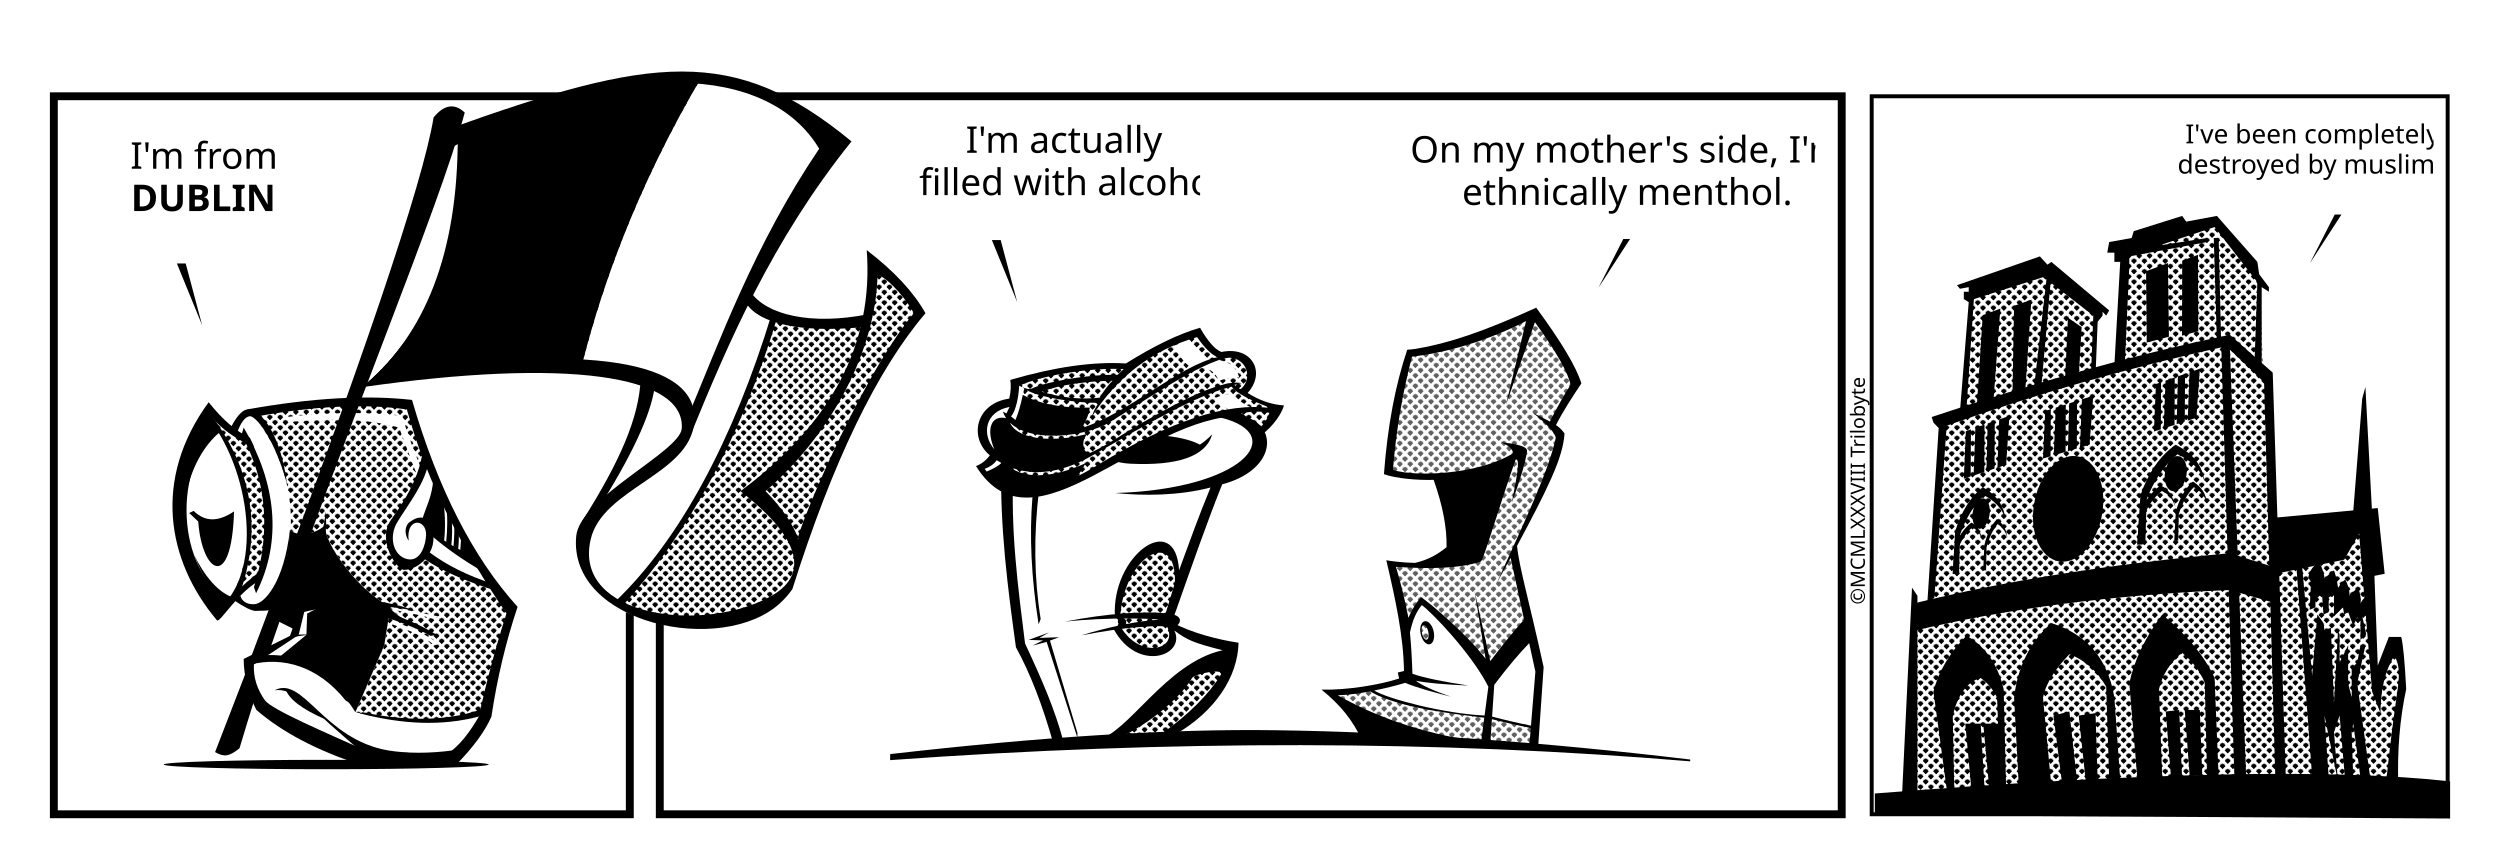
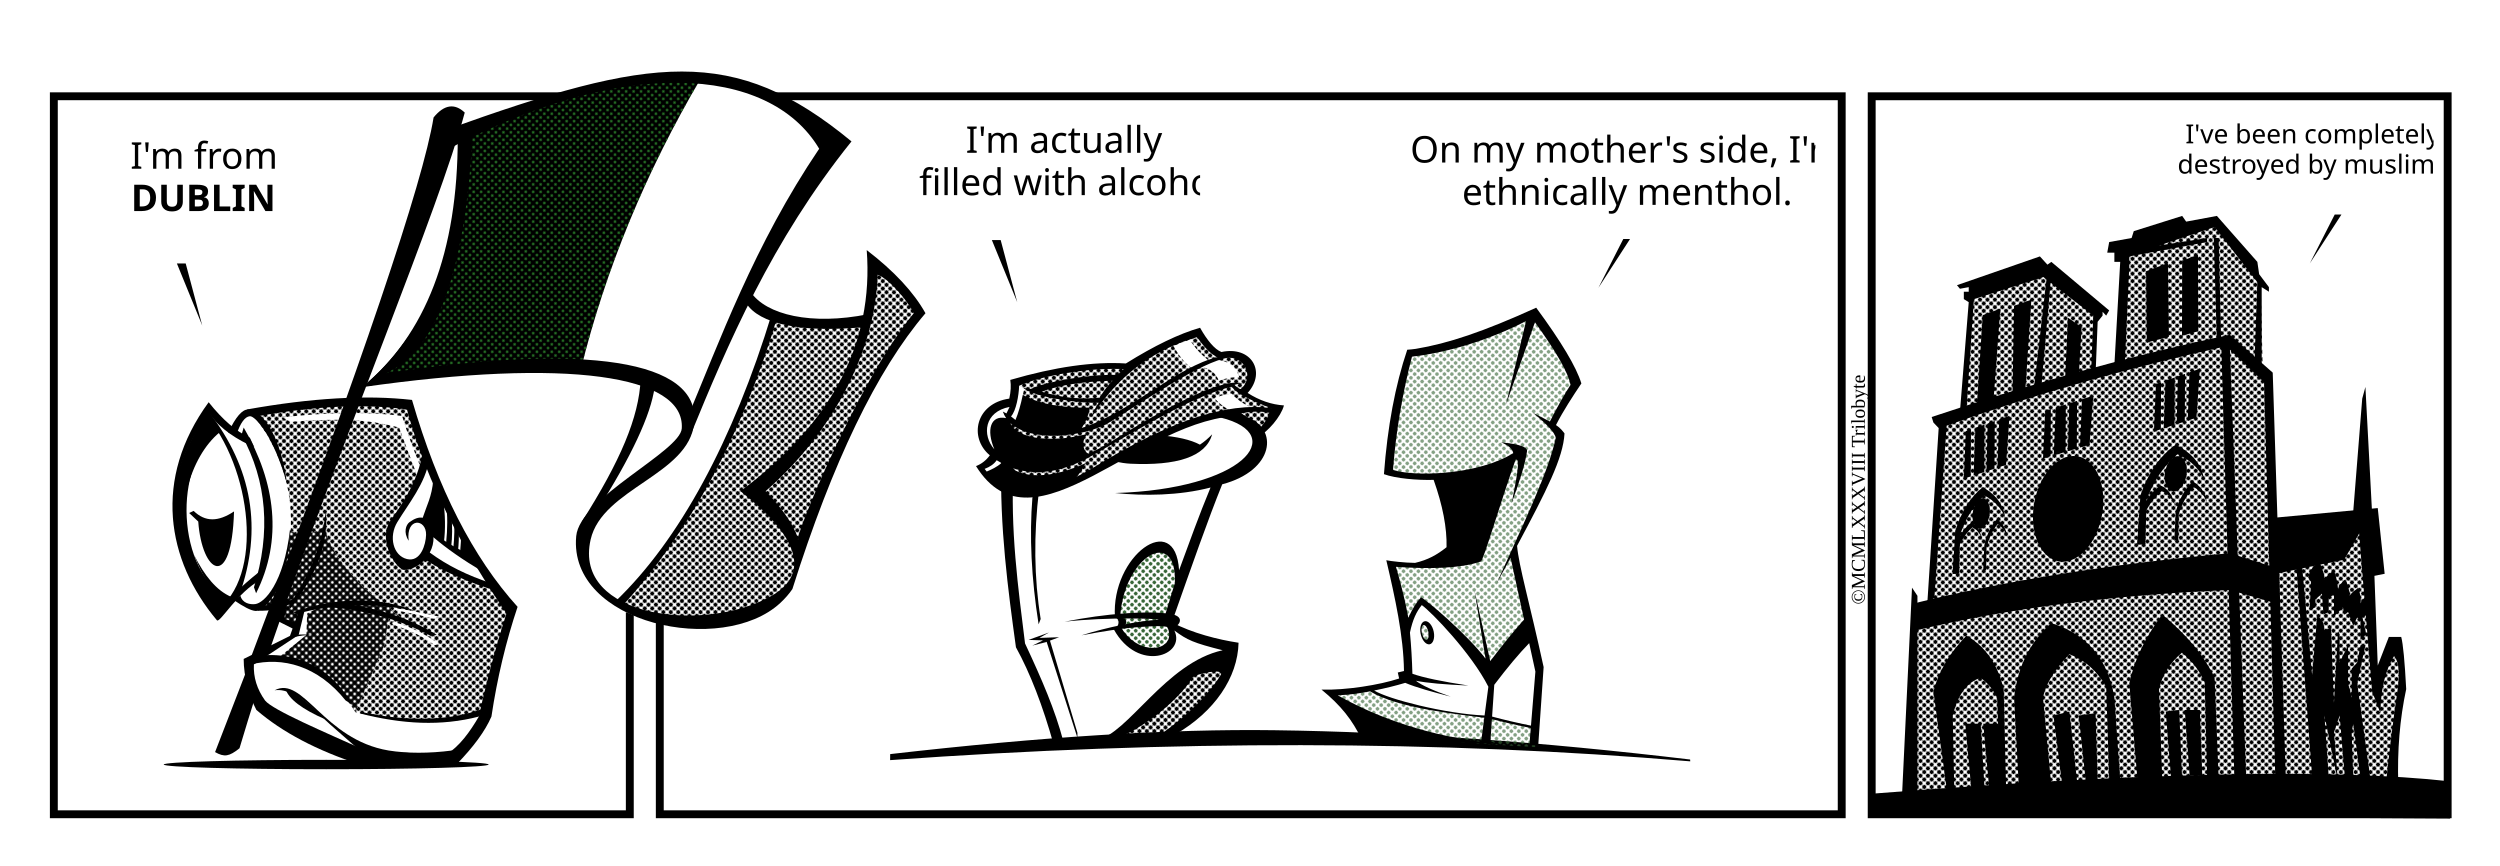
<svg xmlns="http://www.w3.org/2000/svg" style="isolation:isolate" viewBox="-7.57 -29.107 950.57 329.107" width="950.57pt" height="329.107pt">
  <style type="text/css">
    
  @font-face {
    font-family: 'Comic Neue';
    src: url('neue.ttf') format('truetype');
  }
+   
+   :root {
+     --dot-color: #000;
+     --outline-color: #000;
+   }

</style>
  <defs>
-     <pattern id="dotz" x="0" y="0" width="4" height="4" patternUnits="userSpaceOnUse" patternTransform="         rotate(45)         scale(0.7)     ">
-       <circle cx="2" cy="2" r="1" fill="var(--dot-color,var(--outline-color, #000))" transform="scale(1.5)" transform-origin="2 2" />
+     <circle id="dotty" r="1" />
+     <pattern id="dotz" width="2" height="2" viewBox="-1 -1 2 2" patternUnits="userSpaceOnUse" patternTransform="rotate(45)">
+       <circle r="0.8" fill="var(--dot-color,var(--outline-color, #000))" />
+     </pattern>
+     <pattern id="greenDotz" width="2" height="2" viewBox="-1 -1 2 2" patternUnits="userSpaceOnUse" patternTransform="rotate(45)">
+       <circle r="0.7" fill="hsl(120,30%,30%)" />
+     </pattern>
+     <pattern id="darkDotz" width="2" height="2" viewBox="-1 -1 2 2" patternUnits="userSpaceOnUse" patternTransform="rotate(45)">
+       <circle r="1" />
+     </pattern>
+     <pattern id="smallGreenDotz" width="2" height="2" viewBox="-1 -1 2 2" patternUnits="userSpaceOnUse" patternTransform="rotate(45)">
+       <circle r="0.5" fill="hsl(120,50%,30%)" />
    </pattern>
    <linearGradient id="pinkFade" x1="1" y1="0" x2="1" y2="1">
      <stop offset="0%" stop-color="var(--pinkie-color,#fff)" stop-opacity="1" />
      <stop offset="100%" stop-color="var(--pinkie-color,#fff)" stop-opacity="0" />
    </linearGradient>
    <filter id="blur">
      <feGaussianBlur in="SourceGraphic" stdDeviation="1" />
    </filter>
  </defs>
-   <defs>
-     <clipPath id="_clipPath_npPSZluyEL4IJ7ENAfrfrdhkO5z16p1G">
-       <rect x="-7.57" y="-29.107" width="950.57" height="329.107" />
-     </clipPath>
-   </defs>
-   <g clip-path="url(#_clipPath_npPSZluyEL4IJ7ENAfrfrdhkO5z16p1G)">
+   <g>
    <rect x="-7.57" y="-11.884" width="950.57" height="311.884" transform="matrix(1,0,0,1,0,0)" fill="rgb(255,255,255)" />
    <g>
      <g>
        <path d=" M 157.293 15.547 C 161.293 10.652 165.267 10.051 169.138 13.694 C 159.032 51.289 123.96 133.269 94.969 218.016 L 88.092 220.139 Q 151.301 52.67 157.293 15.547 Z " fill="rgb(0,0,0)" />
        <path d=" M 89.893 234.58 C 87.741 241.394 85.606 248.343 83.495 255.406 C 79.555 258.558 77.733 258.854 74.209 256.859 C 78.696 245.294 83.034 234.086 87.113 223.46 L 89.893 234.58 L 89.893 234.58 Z " fill="rgb(0,0,0)" />
        <path d=" M 212.697 9 L 14.4 9 L 14.4 279 L 230.4 279 L 230.4 203.65 L 233.4 204.793 L 233.4 282 L 11.4 282 L 11.4 6 L 218.765 6 L 212.697 9 L 212.697 9 Z " fill="rgb(0,0,0)" />
        <path d=" M 244.8 206.867 L 244.8 279 L 691.2 279 L 691.2 9 L 285.67 9 L 278.091 6 L 694.2 6 L 694.2 282 L 241.8 282 L 241.8 206.204 L 244.8 206.867 L 244.8 206.867 Z " fill="rgb(0,0,0)" />
-         <rect x="704.1" y="7.5" width="219" height="273" transform="matrix(1,0,0,1,0,0)" fill="transparent" vector-effect="non-scaling-stroke" stroke-width="2" stroke="rgb(0,0,0)" stroke-linejoin="miter" stroke-linecap="square" stroke-miterlimit="2" />
-         <rect x="705.6" y="9" width="216" height="270" transform="matrix(1,0,0,1,0,0)" fill="none" />
-         <g>
+         <path d=" M 702.6 6.0 H 924.6 V 282.0 H 702.6 Z M 705.6 9.0 V 279.0 H 921.6 V 9.0 H 705.6 Z" fill="rgb(0,0,0)" />
+         <g id="ginny">
          <path d=" M 102.939 172.614 C 103.719 159.497 100.251 145.777 92.92 134.575 L 92.92 134.575 L 92.92 134.575 C 91.4 132.241 89.708 130.019 87.853 127.934 C 106.558 124.558 126.326 123.552 147.164 124.923 L 154.906 146.847 L 153.171 150.5 Q 148.327 138.955 145.305 129.052 C 133.437 127.439 116.14 127.619 99.887 129.599 L 100.776 130.052 L 100.776 130.052 L 103.121 131.245 C 123.452 129.677 133.595 130.661 144.164 133.451 Q 148.778 145.838 151.606 153.162 L 140.574 172.665 C 140.947 177.625 142.045 181.516 143.876 184.343 Q 146.74 187.108 154.492 182.135 L 173.041 191.836 L 155.413 204.502 Q 149.144 203.202 142.934 202.135 L 142.934 202.135 C 141.441 202.192 142.94 202.77 143.168 202.982 Q 147.887 203.86 151.606 204.732 L 152.674 211.59 C 149.286 209.778 145.843 208.404 142.348 207.466 C 141.109 207.423 141.658 208.022 141.817 208.358 C 147.803 210.461 152.644 212.407 157.709 216.201 L 159.385 215.774 C 157.173 214.185 154.936 212.788 152.674 211.59 L 151.606 204.732 C 153.699 205.209 155.536 205.684 157.159 206.158 L 159.726 205.421 C 158.286 205.106 156.848 204.799 155.413 204.502 L 171.654 191.372 L 180.463 193.745 L 186.829 202.982 L 176.962 242.144 C 165.124 246.6 148.655 246.45 127.561 241.697 C 127.561 241.697 127.561 241.697 127.561 241.697 L 138.52 216.307 L 140.199 205.834 L 151.545 208.757 C 144.38 206.464 138.994 201.344 141.613 201.717 C 130.847 198.039 114.505 176.962 116.25 170.361 C 112.149 174.476 105.428 174.768 102.939 172.614 Z " fill="url(#dotz)" />
-           <ellipse vector-effect="non-scaling-stroke" cx="116.451" cy="261.59" rx="61.775" ry="1.787" fill="rgb(0,0,0)" />
-           <path d=" M 71.255 127.303 C 72.654 129.669 73.949 132.013 75.138 134.335 C 89.753 158.372 90.692 173.4 80.675 198.567 C 79.551 200.768 76.318 202.939 74.904 205.079 C 80.574 198.801 86.499 193.568 92.674 189.372 C 98.051 171.817 96.309 154.94 87.439 138.735 L 71.255 127.303 Z " fill="url(#dotz)" />
+           <ellipse cx="116.451" cy="261.59" rx="61.775" ry="1.787" fill="rgb(0,0,0)" />
          <path d=" M 75.609 134.482 L 71.669 128.331 C 51.802 153.841 54.774 180.616 75.609 205.079 L 79.824 199.121 C 59.209 188.272 58.107 147.403 75.609 134.482 Z " fill="rgb(0,0,0)" />
-           <path d=" M 116.25 170.361 C 112.002 174.624 104.942 174.784 102.685 172.374 C 101.749 188.028 98.25 195.426 91.308 202.047 L 99.887 201.613 L 98.098 205.421 L 105.276 208.121 L 107.264 203.338 L 113.347 202.047 L 109.223 204.159 L 108.941 212.292 Q 103.625 216.606 98.762 220.619 C 109.936 222.542 120.618 230.334 127.561 241.697 L 138.52 216.307 L 140.199 205.834 L 151.545 208.757 C 144.38 206.464 138.994 201.344 141.613 201.717 C 130.847 198.039 114.505 176.962 116.25 170.361 Z " fill="rgba(0,0,0,1)" />
+           <path d=" M 116.25 170.361 C 112.002 174.624 104.942 174.784 102.685 172.374 C 101.749 188.028 98.25 195.426 91.308 202.047 L 99.887 201.613 L 98.098 205.421 L 105.276 208.121 L 107.264 203.338 L 113.347 202.047 L 109.223 204.159 L 108.941 212.292 Q 103.625 216.606 98.762 220.619 C 109.936 222.542 120.618 230.334 127.561 241.697 L 138.52 216.307 L 140.199 205.834 L 151.545 208.757 C 144.38 206.464 138.994 201.344 141.613 201.717 C 130.847 198.039 114.505 176.962 116.25 170.361 Z " fill="url(#darkDotz)" />
          <path d=" M 66.053 165.152 C 70.449 169.417 75.383 169.364 81.416 165.355 C 80.503 196.07 69.193 188.739 67.81 169.197 L 64.362 165.952 L 66.053 165.152 Z " fill="rgb(0,0,0)" />
          <path d=" M 71.673 127.303 C 88.404 148.848 92.347 172.072 83.49 196.963 L 74.475 203.186 C 92.836 190.637 88.629 148.899 69.677 127.303 L 71.673 127.303 Z " fill="rgb(0,0,0)" />
          <path d=" M 63.55 156.798 C 64.243 147.922 68.158 139.678 74.483 132.881 L 75.87 135.329 C 70.374 139.921 66 147.353 63.55 156.798 Z " fill="rgb(0,0,0)" />
          <path d=" M 66.187 181.817 C 70.123 189.763 74.802 195.512 80.381 197.849 L 79.217 199.454 C 74.174 197.883 69.959 191.506 66.187 181.817 Z " fill="rgb(0,0,0)" />
          <path d=" M 88.992 194.196 C 95.416 173.36 94.031 154.036 84.275 136.211 L 85.084 133.451 C 97.338 154.425 99.927 176.304 89.803 196.468 L 88.992 194.196 Z " fill="rgb(0,0,0)" />
          <path d=" M 87.439 137.337 C 82.249 134.966 77.028 130.465 71.77 123.829 C 50.477 152.932 55.749 183.952 74.904 206.736 C 75.998 208.038 82.706 195.986 91.543 191.372 L 93.122 186.713 C 86.732 191.443 80.196 197.667 74.904 203.186 C 54.764 178.46 53.421 149.861 72.377 128.597 C 76.192 134.003 83.014 138.382 89.099 140.867 L 87.439 137.337 Z " fill="rgb(0,0,0)" />
          <path d=" M 81.416 199.121 Q 86.981 202.941 89.471 203.183 C 93.951 203.619 102.538 191.073 102.685 172.374 C 100.306 192.808 92.867 200.191 89.471 200.586 C 87.602 200.803 84.596 200.367 83.82 197.345 L 81.416 199.121 Z " fill="rgb(0,0,0)" />
          <path d=" M 79.217 135.398 Q 83.414 126.468 86.824 126.581 C 91.883 126.749 99.208 136.194 101.562 154.923 C 96.532 136.666 89.427 128.967 87.438 129.15 C 85.535 129.326 83.822 131.701 82.292 136.272 L 79.217 135.398 Z " fill="rgb(0,0,0)" />
          <path d=" M 104.951 198.158 C 100.277 200.463 95.734 201.402 91.308 200.961 L 90.359 203.108 C 95.456 203.26 99.203 202.367 103.363 200.268 L 104.951 198.158 Z " fill="rgb(0,0,0)" />
          <path d=" M 98.371 200.961 L 97.817 206.919 L 104.951 210.522 L 105.996 207.857 L 100.504 206.158 L 101.562 200.268 L 98.371 200.961 Z " fill="rgb(0,0,0)" />
          <path d=" M 114.671 243.247 C 107.479 235.924 101.28 232.592 96.824 233.37 C 107.747 227.536 115.385 252.093 140.199 256.259 C 147.276 257.387 155.581 257.389 164.303 256.259 L 166.857 259.063 L 130.298 257.296 C 125.516 252.71 118.503 247.149 114.671 243.247 Z " fill="rgb(0,0,0)" />
          <path d=" M 101.023 232.927 Q 102.846 238.608 116.25 244.477 C 112.25 240.328 106.008 234.964 101.023 232.927 Z " fill="rgb(0,0,0)" />
          <path d=" M 102.685 202.346 L 102.685 200.597 Q 114.578 182.828 116.25 165.349 Q 118.116 182.969 102.685 202.346 Z " fill="rgb(0,0,0)" />
          <path d=" M 166.572 180.392 L 164.801 179.277 C 165.21 175.083 165.302 171.351 165.07 168.091 L 165.07 168.091 L 164.063 166.714 C 164.45 171.007 164.427 175.025 163.995 178.77 L 162.037 177.537 Q 162.931 168.872 162.052 162.79 L 160.946 160.814 Q 162.156 169.635 161.221 177.023 L 156.197 173.859 L 154.38 169.855 L 158.123 154.048 L 174.105 185.135 L 167.376 180.898 C 167.646 178.107 167.774 175.522 167.757 173.149 L 167.757 173.149 L 166.857 172.024 C 166.969 174.951 166.872 177.74 166.572 180.392 Z " fill-rule="evenodd" fill="rgb(0,0,0)" />
          <path d=" M 88.36 220.565 C 105.486 217.649 118.939 225.584 126.406 238.852 L 123.846 237.234 C 113.137 223.912 99.814 220.59 87.853 223.524 L 88.36 220.565 Z " fill="rgb(0,0,0)" />
          <path d=" M 174.501 243.349 C 160.15 247.056 145.59 246.323 129.202 242.144 L 130.298 241.697 C 148.605 245.572 164.577 244.877 176.962 240.005 L 174.501 243.349 Z " fill="rgb(0,0,0)" />
          <path d=" M 105.996 203.338 L 102.685 212.673 L 85.084 221.438 C 85.062 228.307 87.3 235.856 89.91 240.827 Q 104.613 253.512 129.278 261.59 L 165.94 261.59 L 165.407 258.221 L 131.387 256.259 C 115.608 249.159 96.099 240.865 93.209 237.241 C 90.142 232.952 88.73 228.382 88.968 223.524 L 105.996 212.292 L 108.247 202.982 L 105.996 203.338 Z " fill="rgb(0,0,0)" />
          <path d=" M 104.951 212.292 C 106.731 212.086 108.767 212.089 111.053 212.292 C 108.563 212.331 106.317 212.618 104.311 213.146 L 104.951 212.292 Z " fill="rgb(0,0,0)" />
          <path d=" M 124.564 200.466 C 136.804 202.569 148.151 205.84 158.47 212.292 L 156.197 212.673 C 144.419 206.288 130.198 202.507 115.443 201.613 L 124.564 200.466 Z " fill="rgb(0,0,0)" />
          <path d=" M 103.985 203.626 L 104.951 204.34 Q 126.861 198.419 150.336 203.183 Q 129.253 195.001 103.985 203.626 Z " fill="rgb(0,0,0)" />
          <path d=" M 156.86 173 C 156.54 171.644 156.122 170.563 155.617 169.74 C 156.139 164.944 157.996 162.115 158.47 155.79 L 157.159 153.43 C 156.669 159.663 154.605 163.263 153.153 167.769 C 151.743 167.444 150.048 168.034 148.143 169.421 C 146.78 170.414 145.717 173.345 147.82 176.5 C 146.673 167.513 154.609 167.991 154.438 174.272 C 154.339 177.932 152.37 184.722 147.164 183.457 C 141.925 182.184 140.136 174.962 143.499 169.421 C 147.818 162.304 154.104 154.816 155.677 145.581 L 153.383 138.952 C 153.263 152.532 143.408 165.151 140.957 168.75 C 135.706 176.463 143.35 187.698 146.182 187.585 C 149.224 187.464 152.017 185.855 154.034 183.578 C 160.253 187.836 169.258 191.821 181.041 195.527 L 179.288 192.67 C 170.222 189.745 162.408 185.853 155.841 180.989 C 156.833 179.14 157.355 177.103 157.226 175.161 C 162.238 179.453 168.468 183.801 175.911 188.199 L 173.641 182.975 C 167.414 180.28 160.589 176.4 156.86 173 Z " fill-rule="evenodd" fill="rgb(0,0,0)" />
          <path d=" M 149.083 122.951 C 131.723 120.983 110.806 122.195 86.326 126.581 L 89.471 129.32 C 111.976 125.238 131.209 124.327 147.164 126.581 C 155.008 155.739 168.967 180.454 184.991 204.159 C 180.762 217.456 177.267 230.521 174.501 243.349 C 171.202 249.003 167.026 254.929 162.052 257.709 L 165.94 261.59 Q 175.681 251.646 179.288 243.349 C 181.481 228.726 184.799 214.824 189.23 201.63 C 172.262 182.89 158.881 156.666 149.083 122.951 Z " fill="rgb(0,0,0)" />
        </g>
        <path d=" M 447.582 97.407 C 438.911 100.568 430.387 104.818 421.989 110.137 C 407.523 109.71 393.047 111.868 378.542 116.592 C 379.885 117.503 380.769 118.053 381.899 118.475 L 381.374 121.015 C 381.823 125.053 380.453 128.36 378.335 131.585 Q 376.952 130.358 376.181 130.731 C 376.382 135.654 376.116 153.726 370.566 153.84 C 379.104 159.908 393.581 158.278 413.572 147.037 C 430.15 136.416 447.229 131.124 459.744 128.2 L 470.829 135.264 Q 472.62 134.038 477.054 127.612 C 474.916 126.745 469.236 126.505 459.995 126.873 C 457.483 125.473 455.583 123.958 454.277 122.31 C 456.248 121.381 458.425 120.807 460.786 120.57 C 463.11 123.321 466.869 125.427 469.438 126.298 L 478.513 126.617 L 465.144 120.304 C 471.105 111.008 468.347 106.177 456.851 105.792 L 455.722 107.805 C 459.887 108.314 462.536 110.541 463.651 114.468 C 461.379 114.175 458.804 114.587 455.907 115.686 C 454.713 112.793 452.54 111.047 449.369 110.428 L 445.244 110.697 C 442.734 108.73 440.532 105.971 438.618 102.4 L 444.78 100.023 C 446.662 103.037 449.046 105.664 451.912 107.885 L 455.722 107.004 L 456.306 105.3 C 453.754 104.22 450.852 101.596 447.582 97.407 L 447.582 97.407 L 447.582 97.407 L 447.582 97.407 Z " fill="url(#dotz)" />
-         <path d=" M 440.368 192.868 C 440.315 168.175 418.171 179.43 417.503 205.099 L 417.503 209.978 C 427.338 223.874 440.049 219.846 437.428 208.516 L 440.368 192.868 Z " fill="url(#dotz)" />
+         <path d=" M 440.368 192.868 C 440.315 168.175 418.171 179.43 417.503 205.099 L 417.503 209.978 C 427.338 223.874 440.049 219.846 437.428 208.516 L 440.368 192.868 Z " fill="url(#greenDotz)" />
        <path d=" M 432.971 237.732 L 446.405 225.539 L 459.556 223.675 L 452.707 237.158 L 438.618 248.542 L 432.046 251.429 L 415.922 252.16 L 432.971 237.732 Z " fill="url(#dotz)" />
        <path d=" M 456.851 104.73 C 454.267 103.767 451.334 100.157 448.728 95.511 C 440.776 97.787 431.378 102.318 420.526 109.093 C 408.148 108.314 393.499 110.402 376.57 115.346 C 376.906 117.453 376.78 119.828 376.181 122.46 C 363.404 124.261 360.683 137.28 368.79 144.019 C 367.37 145.947 365.623 147.316 363.539 148.115 C 385.605 183.641 426.324 128.793 465.144 128.976 C 469.5 130.81 471.562 132.625 470.829 136.965 C 474.434 135.152 479.49 129.335 480.625 125.047 C 475.87 124.728 471.271 123.151 466.816 120.304 C 474.028 112.318 468.27 102.312 456.851 104.73 Z  M 378.542 130.577 C 377.972 130.156 377.406 129.707 376.844 129.227 C 378.795 127.102 379.807 121.224 379.938 117.58 C 388.889 113.469 407.181 110.616 419.693 111.22 L 417.32 113.436 C 406.182 113.123 389.801 116.143 384.803 118.601 C 383.676 119.154 382.507 118.574 381.283 118.162 C 385.161 122.097 404.384 124.372 410.192 124.006 C 408.903 125.886 408.053 127.622 407.652 129.227 C 417.359 113.999 430.663 103.944 447.582 99.083 Q 452.12 105.481 455.406 106.696 L 455.406 106.696 L 455.406 106.696 L 455.406 106.696 L 455.406 106.696 C 440.538 109.982 421.817 127.893 403.722 133.648 C 405.05 131.621 406.337 128.995 406.807 125.877 C 396.652 126.1 387.766 124.615 381.331 121.015 C 380.525 124.886 379.597 128.076 378.542 130.577 L 378.542 130.577 Z  M 367.6 150.192 C 367.333 149.867 367.075 149.526 366.824 149.175 C 368.948 148.37 370.469 147.267 371.395 145.875 L 371.395 145.875 L 371.395 145.875 L 371.395 145.875 L 371.395 145.875 C 371.985 146.259 372.585 146.619 373.201 146.944 C 371.502 148.47 369.482 149.394 367.6 150.192 L 367.6 150.192 Z  M 401.749 152.183 C 404.11 151.042 406.577 149.679 409.138 148.114 C 436.545 131.362 458.878 123.562 475.898 126.13 C 472.275 124.759 463.195 121.344 460.736 117.911 C 447.054 121.334 430.001 131.279 408.003 143.956 C 396.052 150.843 385.396 151.965 376.578 148.532 C 381.234 152.368 391.332 153.351 405.129 147.037 C 404.295 148.952 403.169 150.668 401.749 152.183 L 401.749 152.183 Z  M 374.982 129.869 C 374.463 129.117 374.044 128.289 373.734 127.384 L 375.116 128.091 L 376.286 125.616 L 376.286 125.616 L 376.286 125.616 L 376.286 125.616 C 366.682 127.448 365.704 136.284 370.523 141.759 C 367.344 134.225 369.08 128.654 374.982 129.869 L 374.982 129.869 Z  M 376.432 131.585 C 384.527 139.447 405.316 136.962 414.453 131.391 C 425.085 124.909 449.75 107.939 459.744 106.879 C 466.604 107.137 468.887 114.818 464.26 118.803 C 463.687 118.851 462.688 118.156 461.78 117.22 Q 463.757 116.702 464.59 116.592 C 455.28 114.347 429.064 129.971 414.555 139.034 C 411.761 140.779 408.982 142.215 406.254 143.372 C 404.071 142.499 403.47 138.053 405.999 135.848 C 394.662 138.918 379.66 138.755 376.432 131.585 L 376.432 131.585 Z  M 471.65 133.461 C 473.435 131.535 474.585 129.674 475.092 127.867 C 471.937 127.195 468.338 127.259 464.288 128.051 C 467.565 129.871 470.023 131.678 471.65 133.461 L 471.65 133.461 L 471.65 133.461 L 471.65 133.461 Z  M 415.437 115.686 C 413.746 117.263 411.821 119.89 410.572 122.098 C 402.618 123.046 394.664 121.734 388.55 119.839 C 395.362 117.081 406.744 115.755 415.437 115.686 L 415.437 115.686 L 415.437 115.686 Z " fill-rule="evenodd" fill="rgb(0,0,0)" />
        <path d=" M 417.02 251.625 C 427.738 247.545 441.068 236.585 445.699 228.678 C 446.636 227.081 458.208 224.773 456.593 227.492 C 452.54 234.311 444.452 242.669 433.884 250.007 L 417.02 251.625 L 417.02 251.625 Z  M 455.296 129.21 C 455.734 129.376 456.145 129.524 456.538 129.659 C 482.77 136.109 464.963 156.937 416.423 158.355 C 427.342 159.487 440.741 159.375 452.707 156.262 C 448.074 167.477 445.034 176.122 440.747 187.709 C 439.333 164.412 414.774 182.287 416.367 205.562 C 418.7 206.45 417.707 209.687 415.922 210.182 C 425.193 226.918 443.518 220.066 438.954 210.631 C 443.871 214.272 446.14 215.315 457.325 218.135 C 435.642 222.861 421.104 250.27 409.524 252.16 L 396.711 252.633 C 393.593 240.821 388.58 229.24 382.174 215.536 C 379.601 194.75 376.436 171.992 377.862 148.202 C 376.243 147.91 374.614 146.966 373.164 145.607 C 372.457 171.233 375.764 195.505 378.72 217.004 C 384.137 226.831 388.936 239.236 393.126 254.229 L 439.548 250.008 C 454.167 241.503 463.046 228.593 463.366 215.281 C 455.533 214.088 445.819 211.639 438.001 207.531 C 445.912 185.096 451.69 168.576 457.147 155.043 C 477.057 149.772 478.702 133.771 466.403 129.444 C 465.231 128.649 463.981 127.912 462.625 127.253 L 455.296 129.21 L 455.296 129.21 L 455.296 129.21 Z  M 436.113 208.941 L 435.643 204.076 L 439.157 192.538 C 439.952 171.104 419.721 182.033 418.35 205.625 C 421.873 205.848 420.796 209.219 418.801 209.654 C 426.043 221.478 440.765 218.125 436.113 208.941 Z " fill-rule="evenodd" fill="rgb(0,0,0)" />
        <path d=" M 384.989 160.008 C 383.785 174.627 384.574 190.722 387.338 208.276 L 388.121 206.25 C 385.607 190.654 385.417 174.233 387.534 156.97 L 384.989 160.008 Z " fill="rgb(0,0,0)" />
        <path d=" M 383.515 214.193 L 391.284 211.38 L 387.63 213.444 L 395.139 213.177 L 390.015 215.086 L 384.946 216.365 L 389.014 214.395 L 383.515 214.193 Z " fill="rgb(0,0,0)" />
        <path d=" M 402.097 251.429 L 402.097 249.538 L 391.424 213.696 L 390.12 214.097 L 402.097 251.429 Z " fill="rgb(0,0,0)" />
        <path d=" M 437.428 209.662 C 435.184 208.613 430.746 208.991 425.889 209.297 C 419.264 209.715 411.062 211.068 403.619 212.465 C 413.565 209.309 425.93 206.824 432.971 206.553 C 432.928 206.1 413.696 205.43 397.226 207.281 C 412.932 204.142 428.765 202.979 437.38 204.311 C 444.036 205.318 440.225 209.917 437.428 209.662 Z " fill="rgb(0,0,0)" />
-         <g>
-           <path d=" M 416.316 146.353 C 418.414 146.797 420.412 147.119 422.263 147.207 C 439.665 148.032 450.938 144.676 453.321 136.03 C 451.835 137.583 450.311 138.882 448.671 139.959 C 445.234 138.111 439.785 136.828 433.107 136.399 L 428.572 139.087 L 419.671 144.365 L 416.316 146.353 L 416.316 146.353 Z " fill="rgb(0,0,0)" />
-         </g>
+         <path d=" M 416.316 146.353 C 418.414 146.797 420.412 147.119 422.263 147.207 C 439.665 148.032 450.938 144.676 453.321 136.03 C 451.835 137.583 450.311 138.882 448.671 139.959 C 445.234 138.111 439.785 136.828 433.107 136.399 L 428.572 139.087 L 419.671 144.365 L 416.316 146.353 L 416.316 146.353 Z " fill="rgb(0,0,0)" />
        <path d=" M 330.881 259.915 C 437.862 252.176 539.264 252.321 635.109 260.377 L 635.109 260.377 L 635.065 259.681 C 578.276 252.902 525.609 249.203 477.009 248.542 C 437.139 248 388.488 251.005 330.901 257.623 L 330.881 259.915 L 330.881 259.915 Z " fill="rgb(0,0,0)" />
        <path d=" M 369.566 62.174 L 379.213 85.792 L 372.915 62.174 L 369.566 62.174 Z " fill="rgb(0,0,0)" />
        <path d=" M 59.685 71.063 L 69.331 94.681 L 63.033 71.063 L 59.685 71.063 Z " fill="rgb(0,0,0)" />
        <path d=" M 742.481 83.455 L 738.396 127.744 L 730.634 131.189 L 726.958 203.963 L 720.013 207.839 L 718.787 272.594 C 773.762 268.232 835.051 267.239 902.622 269.579 L 905.89 231.254 L 902.622 217.043 L 895.677 232.115 L 891.184 169.245 L 882.196 181.733 L 856.868 169.245 L 854.825 114.986 L 852.782 111.541 L 851.965 77.522 L 834.399 55.13 L 799.675 65.465 L 798.449 110.25 L 788.96 111.671 L 789.461 90.01 L 770.261 75.8 L 742.481 83.455 Z " fill="url(#dotz)" />
        <path d=" M 719.428 194.335 L 721.493 197.443 L 721.493 273.106 L 715.643 273.106 L 719.428 194.335 Z " fill="rgb(0,0,0)" />
        <path d=" M 888.714 165.106 L 887.192 165.401 L 890.616 122.456 L 891.825 118.023 L 894.369 166.059 L 896.519 223.948 L 900.744 213.062 L 905.437 213.062 Q 906.504 217.055 907.334 232.912 C 904.9 244.241 903.906 256.316 904.322 269.104 L 899.628 269.104 C 900.889 256.559 902.401 244.483 904.106 232.816 Q 905.418 223.748 902.758 220.285 C 899.331 225.859 897.606 233.128 897.552 242.063 L 894.369 233.843 L 888.714 165.106 Z " fill="rgb(0,0,0)" />
        <path d=" M 856.688 167.795 L 896.519 164.08 L 899.142 189.068 L 894.369 189.994 L 891.825 169.582 L 883.749 183.713 L 857.585 189.068 L 856.688 167.795 Z " fill="rgb(0,0,0)" />
        <path d=" M 823.671 55.162 L 822.159 52.989 L 803.748 58.783 L 802.924 61.389 L 794.402 62.925 L 793.662 66.965 L 796.375 66.965 L 796.375 70.463 L 798.594 70.463 L 796.375 109.756 L 800.321 109.756 L 802.047 72.213 L 802.047 68.384 L 831.639 62.925 L 831.639 61.389 L 813.35 64.233 L 834.484 57.216 L 850.738 78.19 L 849.639 109.001 L 852.387 111.32 L 852.387 80.072 L 855.135 81.81 L 855.135 80.072 L 851.425 75.148 L 850.738 70.463 L 835.35 52.989 L 823.671 55.162 Z " fill="rgb(0,0,0)" />
        <path d=" M 740.112 126.775 L 742.967 84.613 L 769.407 76.238 L 788.353 90.893 L 787.484 113.675 L 789.222 113.319 L 790.013 93.249 L 791.891 90.893 L 791.891 89.454 L 793.256 90.893 L 794.402 88.931 L 772.402 70.463 L 770.912 71.528 L 768.057 68.384 L 736.527 79.326 L 737.645 80.687 L 740.996 80.072 L 740.996 81.81 L 739.134 81.81 L 739.134 84.613 L 740.996 85.79 L 737.645 127.588 L 740.112 126.775 Z " fill="rgb(0,0,0)" />
        <path d=" M 770.912 74.014 L 765.575 120.388 L 768.554 118.51 L 772.402 75.148 L 770.912 74.014 Z " fill="rgb(0,0,0)" />
        <path d=" M 836.028 61.389 L 836.959 100.478 L 835.35 100.478 L 834.166 61.389 L 836.028 61.389 Z " fill="rgb(0,0,0)" />
        <path d=" M 808.431 74.014 L 816.748 70.923 L 817.121 98.924 L 808.68 101.148 L 808.431 74.014 Z " fill="rgb(0,0,0)" />
        <path d=" M 822.159 70.007 L 828.169 67.782 L 828.293 96.83 L 822.086 98.531 L 822.159 70.007 Z " fill="rgb(0,0,0)" />
        <path d=" M 746.318 90.713 L 753.022 88.227 L 750.415 123.164 L 744.084 125.126 L 746.318 90.713 Z " fill="rgb(0,0,0)" />
        <path d=" M 758.235 87.18 L 764.814 84.825 L 762.456 120.154 L 757.614 121.593 L 758.235 87.18 Z " fill="rgb(0,0,0)" />
        <path d=" M 778.717 91.688 L 783.931 95.293 L 782.813 114.135 L 777.6 115.836 L 778.717 91.688 Z " fill="rgb(0,0,0)" />
        <path d=" M 725.238 200.426 L 729.571 133.665 L 727.571 131.556 L 726.904 129.448 C 766.974 116.025 804.765 105.611 840.25 98.173 L 856.585 112.581 L 861.585 267.373 L 857.585 267.373 L 853.292 116.227 L 838.958 102.522 C 800.831 110.955 765.393 121.039 732.613 132.742 L 727.946 198.103 L 725.238 200.426 Z " fill="rgb(0,0,0)" />
        <path d=" M 846.498 266.626 L 840.25 102.207 L 836.959 100.478 L 842.024 267.373 L 846.498 266.626 Z " fill="rgb(0,0,0)" />
        <path d=" M 858.178 200.426 L 856.688 186.422 L 840.25 181.236 C 794.584 185.379 754.441 191.796 719.759 200.426 L 719.759 210.848 C 755.015 202.335 795.188 197.134 840.25 195.213 L 858.178 200.426 Z " fill="rgb(0,0,0)" />
        <path d=" M 732.613 270.823 L 727.571 233.843 C 729.495 226.273 733.685 219.2 740.112 212.592 C 747.255 216.592 751.995 223.387 754.274 232.912 L 755.196 269.829 L 753.022 269.776 L 751.78 236.158 C 750.043 232.747 747.967 230.281 745.461 228.668 C 740.402 230.181 736.9 234.952 734.923 242.95 L 735.496 270.876 L 732.613 270.823 Z " fill="rgb(0,0,0)" />
        <path d=" M 741.984 270.876 L 739.674 246.055 L 745.544 246.055 L 746.954 269.652 L 741.984 270.876 Z " fill="rgb(0,0,0)" />
        <path d=" M 748.811 270.876 L 746.501 246.055 L 752.371 246.055 L 753.781 269.652 L 748.811 270.876 Z " fill="rgb(0,0,0)" />
        <path d=" M 760.027 269.652 L 758.235 236.158 C 759.6 224.354 764.332 214.919 772.402 207.822 C 785.977 212.038 793.978 221.494 796.375 236.158 L 798.594 267.373 L 794.402 267.373 L 793.256 231.954 C 789.696 225.908 785.043 221.813 779.268 219.637 C 773.477 225.674 770.143 231.191 769.236 236.158 L 772.402 269.652 L 760.027 269.652 Z " fill="rgb(0,0,0)" />
        <path d=" M 805.091 266.626 L 802.047 230.712 C 803.927 221.88 808.118 213.165 814.592 204.537 C 824.173 212.543 830.814 220.597 834.484 228.668 L 836.028 266.626 L 831.639 266.626 L 830.733 230.416 C 828.748 225.895 825.885 222.131 822.086 219.064 C 817.509 222.886 814.607 227.512 813.35 232.912 L 814.592 267.373 L 805.091 266.626 Z " fill="rgb(0,0,0)" />
        <path d=" M 776.374 267.985 L 773.209 242.95 L 779.268 241.431 L 782.201 267.985 L 776.374 267.985 Z " fill="rgb(0,0,0)" />
        <path d=" M 782.813 242.95 L 789.222 242.063 L 790.013 267.985 L 785.498 267.985 L 782.813 242.95 Z " fill="rgb(0,0,0)" />
        <path d=" M 815.907 241.431 L 821.023 240.83 L 822.086 265.812 L 817.912 266.626 L 815.907 241.431 Z " fill="rgb(0,0,0)" />
        <path d=" M 823.126 240.83 L 824.995 265.812 L 829.792 265.812 L 828.874 240.83 L 823.126 240.83 Z " fill="rgb(0,0,0)" />
        <path d=" M 705.293 280.801 L 705.293 272.598 C 806.669 264.551 879.591 263.023 924.03 267.985 L 924.03 282.116 L 705.293 280.801 Z " fill="rgb(0,0,0)" />
        <path d=" M 747.003 132.33 L 743.518 133.554 L 743.518 133.554 L 742.848 151.679 L 746.929 150.347 L 747.003 132.33 Z  M 748.194 131.912 L 750.898 130.962 L 750.898 130.962 L 750.792 149.085 L 747.722 150.088 L 748.194 131.912 Z  M 741.836 134.145 L 739.899 134.826 L 739.134 152.892 L 741.732 152.044 L 741.836 134.145 L 741.836 134.145 Z  M 752.577 130.371 L 756.486 128.998 L 755.196 147.647 L 751.898 148.724 L 752.577 130.371 L 752.577 130.371 L 752.577 130.371 Z " fill-rule="evenodd" fill="rgb(0,0,0)" />
        <path d=" M 777.906 124.671 L 774.066 125.895 L 774.066 125.895 L 773.328 144.02 L 777.824 142.688 L 777.906 124.671 Z  M 779.217 124.253 L 782.196 123.303 L 782.196 123.303 L 782.079 141.426 L 778.697 142.429 L 779.217 124.253 Z  M 772.213 126.486 L 770.079 127.167 L 769.236 145.233 L 772.097 144.385 L 772.213 126.486 L 772.213 126.486 Z  M 784.046 122.713 L 788.353 121.339 L 786.932 139.988 L 783.299 141.065 L 784.046 122.713 L 784.046 122.713 L 784.046 122.713 Z " fill-rule="evenodd" fill="rgb(0,0,0)" />
        <path d=" M 819.33 114.409 L 815.823 115.633 L 815.823 115.633 L 815.149 133.758 L 819.256 132.425 L 819.33 114.409 Z  M 820.528 113.99 L 823.25 113.04 L 823.25 113.04 L 823.143 131.164 L 820.053 132.167 L 820.528 113.99 Z  M 814.13 116.224 L 812.181 116.905 L 811.411 134.971 L 814.025 134.123 L 814.13 116.224 L 814.13 116.224 Z  M 824.94 112.45 L 828.874 111.077 L 827.575 129.726 L 824.257 130.803 L 824.94 112.45 L 824.94 112.45 L 824.94 112.45 Z " fill-rule="evenodd" fill="rgb(0,0,0)" />
        <path d=" M 734.923 189.068 L 735.845 172.877 C 738.182 165.38 741.683 159.815 746.318 156.149 C 750.383 158.364 753.045 161.361 754.274 165.106 L 755.011 168.215 C 753.659 164.336 750.966 161.367 746.903 159.279 C 742.994 162.855 739.932 167.851 737.688 174.237 L 737.319 189.001 L 734.923 189.068 Z " fill="rgb(0,0,0)" />
        <path d=" M 805.091 177.908 L 806.267 159.257 C 809.25 150.622 813.719 144.211 819.636 139.988 C 824.825 142.54 828.223 145.991 829.792 150.306 L 830.733 153.887 C 829.007 149.418 825.569 145.999 820.382 143.593 C 815.392 147.712 811.484 153.468 808.62 160.824 L 808.149 177.83 L 805.091 177.908 Z " fill="rgb(0,0,0)" />
        <path d=" M 734.923 189.068 L 735.496 179.484 C 736.948 175.046 739.123 171.752 742.003 169.582 C 744.529 170.893 745.075 172.667 745.839 174.884 L 746.297 176.724 C 745.457 174.428 744.891 172.671 742.366 171.434 C 739.938 173.551 738.035 176.509 736.641 180.289 L 736.412 189.028 L 734.923 189.068 Z " fill="rgb(0,0,0)" />
        <path d=" M 805.091 177.908 L 805.808 166.868 C 807.625 161.756 810.348 157.961 813.952 155.461 C 817.113 156.972 818.076 159.015 819.032 161.569 L 819.605 163.688 C 818.554 161.043 817.567 159.02 814.407 157.595 C 811.367 160.034 808.986 163.441 807.241 167.795 L 806.954 177.862 L 805.091 177.908 Z " fill="rgb(0,0,0)" />
        <path d=" M 746.501 187.794 L 746.924 178.21 C 747.997 173.773 749.604 170.478 751.731 168.309 C 753.597 169.62 754.819 171.393 755.383 173.611 L 755.721 175.451 C 755.101 173.154 753.865 171.397 752 170.161 C 750.205 172.278 748.8 175.235 747.77 179.015 L 747.601 187.755 L 746.501 187.794 Z " fill="rgb(0,0,0)" />
        <path d=" M 819.155 176.441 L 819.728 165.401 C 821.18 160.289 823.356 156.494 826.237 153.995 C 828.763 155.505 830.417 157.548 831.181 160.102 L 831.639 162.222 C 830.799 159.577 829.125 157.553 826.6 156.129 C 824.171 158.567 822.268 161.974 820.873 166.328 L 820.644 176.395 L 819.155 176.441 Z " fill="rgb(0,0,0)" />
        <path d=" M 742.532 165.618 C 743.018 162.433 744.839 160.089 746.597 160.386 C 748.355 160.684 749.388 163.512 748.903 166.697 C 748.417 169.882 746.596 172.227 744.838 171.929 C 743.08 171.631 742.047 168.804 742.532 165.618 Z " fill="rgb(0,0,0)" />
        <path d=" M 815.64 150.392 C 816.26 146.722 818.584 144.022 820.828 144.365 C 823.072 144.708 824.391 147.965 823.772 151.634 C 823.152 155.303 820.827 158.004 818.583 157.661 C 816.339 157.318 815.02 154.061 815.64 150.392 Z " fill="rgb(0,0,0)" />
        <path d=" M 765.857 162.391 C 767.722 151.35 775.032 143.273 782.173 144.364 C 789.313 145.455 793.596 155.304 791.731 166.344 C 789.867 177.385 782.556 185.462 775.416 184.371 C 768.276 183.28 763.993 173.431 765.857 162.391 Z " fill="rgb(0,0,0)" />
        <path d=" M 870.073 190.501 C 870.691 187.63 872.128 185.736 874.353 184.787 C 875.621 187.327 876.265 189.476 876.255 191.203 C 876.825 190.2 878.04 189.075 879.869 187.794 C 880.845 190.477 881.362 192.96 881.391 195.213 C 881.59 193.854 882.519 192.528 884.149 191.203 C 885.144 193.033 885.725 195.115 885.861 197.419 C 886.178 196.664 887.265 195.691 889.094 194.469 C 889.951 196.817 890.245 198.813 889.948 200.426 C 890.616 198.755 891.99 197.496 894.04 196.617 L 893.659 204.537 L 890.616 205.238 L 892.138 212.04 L 889.948 214.161 L 889.948 206.943 L 888.714 205.639 L 887.192 208.794 L 885.254 203.634 L 883.749 204.537 L 883.293 201.83 L 879.869 205.238 L 879.869 197.018 L 877.872 198.02 L 877.872 203.634 L 875.874 204.537 L 875.304 196.617 L 872.831 198.822 L 872.831 201.83 L 870.643 202.732 L 871.119 192.105 L 870.073 190.501 Z " fill="rgb(0,0,0)" />
        <path d=" M 865.072 179.684 L 871.7 267.985 L 875.304 267.985 L 867.282 181.236 L 865.072 179.684 Z " fill="rgb(0,0,0)" />
        <path d=" M 871.119 232.912 L 873.541 204.537 L 875.304 206.943 L 875.874 207.822 L 876.255 210.597 L 878.696 209.555 L 879.869 238.132 L 881.391 210.848 L 882.01 212.048 L 882.01 222.767 L 885.254 216.27 L 885.254 230.712 L 886.613 236.158 L 886.613 225.096 L 888.714 222.767 L 889.948 216.27 L 891.825 216.27 L 888.714 230.712 L 893.659 266.626 L 889.948 266.626 L 887.192 246.055 L 886.613 249.354 L 887.192 266.626 L 884.149 267.985 L 882.01 242.95 L 879.869 249.354 L 881.391 267.985 L 876.255 242.95 L 877.872 266.626 L 873.541 267.985 L 871.119 232.912 Z " fill="rgb(0,0,0)" />
        <path d=" M 612.207 61.768 L 600.178 80.357 L 609.65 61.768 L 612.207 61.768 Z " fill="rgb(0,0,0)" />
        <path d=" M 882.707 52.474 L 870.677 71.063 L 880.15 52.474 L 882.707 52.474 Z " fill="rgb(0,0,0)" />
        <g opacity="0.62">
-           <path d=" M 499.653 234.793 L 512.565 232.936 L 520.705 236.461 C 531.674 240.325 544.453 242.361 558.308 243.611 L 576.205 247.139 L 576.205 254.98 L 556.893 253.813 L 515.659 250.643 L 499.653 234.793 L 499.653 234.793 Z " fill="url(#dotz)" />
+           <path d=" M 499.653 234.793 L 512.565 232.936 L 520.705 236.461 C 531.674 240.325 544.453 242.361 558.308 243.611 L 576.205 247.139 L 576.205 254.98 L 556.893 253.813 L 515.659 250.643 L 499.653 234.793 L 499.653 234.793 Z " fill="url(#greenDotz)" />
        </g>
        <g opacity="0.62">
-           <path d=" M 520.927 150.268 C 522.845 128.282 526.699 109.732 528.553 105.117 C 542.468 103.265 555.655 97.755 576.323 90.906 C 580.978 100.005 588.331 108.16 590.535 116.642 L 581.7 132.708 C 583.734 134.071 584.893 135.69 585.154 137.542 C 581.974 148.045 576.077 161.644 567.632 180.331 L 573.213 211.592 L 559.495 225.875 C 549.359 214.955 540.351 206.004 532.45 199 C 529.325 204.328 527.563 209.209 527.14 213.622 L 521.368 185.482 L 534.606 186.22 L 546.756 178.515 L 542.37 151.85 C 538.007 152.366 528.405 151.955 520.927 150.268 L 520.927 150.268 Z " fill="url(#dotz)" />
+           <path d=" M 520.927 150.268 C 522.845 128.282 526.699 109.732 528.553 105.117 C 542.468 103.265 555.655 97.755 576.323 90.906 C 580.978 100.005 588.331 108.16 590.535 116.642 L 581.7 132.708 C 583.734 134.071 584.893 135.69 585.154 137.542 C 581.974 148.045 576.077 161.644 567.632 180.331 L 573.213 211.592 L 559.495 225.875 C 549.359 214.955 540.351 206.004 532.45 199 C 529.325 204.328 527.563 209.209 527.14 213.622 L 521.368 185.482 L 534.606 186.22 L 546.756 178.515 L 542.37 151.85 C 538.007 152.366 528.405 151.955 520.927 150.268 L 520.927 150.268 Z " fill="url(#greenDotz)" />
        </g>
        <g opacity="0.62">
-           <path d=" M 536.02 211.092 C 535.665 209.335 534.641 208.025 533.735 208.168 C 532.829 208.311 532.382 209.853 532.737 211.61 C 533.092 213.367 534.116 214.677 535.022 214.534 C 535.928 214.391 536.376 212.848 536.02 211.092 Z " fill="url(#dotz)" />
+           <path d=" M 536.02 211.092 C 535.665 209.335 534.641 208.025 533.735 208.168 C 532.829 208.311 532.382 209.853 532.737 211.61 C 533.092 213.367 534.116 214.677 535.022 214.534 C 535.928 214.391 536.376 212.848 536.02 211.092 Z " fill="url(#greenDotz)" />
        </g>
        <path d=" M 514.926 233.448 C 520.299 236.726 541.715 242.262 556.907 242.948 L 558.347 232.01 L 558.347 232.01 C 551.898 219.265 536.73 203.605 533.036 200.962 C 530.986 203.483 529.539 206.545 528.532 211.432 C 529.007 216.454 529.318 221.668 529.465 227.068 C 533.4 228.501 540.693 230.035 550.796 231.563 C 541.587 231.179 534.917 230.571 530.797 229.732 C 532.881 231.425 537.293 233.441 544.044 235.771 C 537.223 234.019 530.903 232.31 526.739 230.531 C 523.233 231.59 519.298 232.564 514.926 233.448 Z  M 513.364 233.763 C 524.232 240.349 547.667 242.586 556.796 243.79 L 555.582 253.007 C 531.29 249.64 513.636 242.319 501.093 235.272 C 505.797 235.084 509.635 234.486 513.364 233.763 Z  M 559.136 252.714 L 559.695 244.351 C 563.866 245.409 568.799 246.544 574.473 247.733 L 573.949 254.14 L 577.307 254.355 L 579.362 224.539 C 573.937 199.648 569.9 186.011 569.264 178.44 C 580.447 157.491 586.804 145.054 587.3 135.705 C 586.584 134.774 585.854 133.723 584.058 132.511 C 586.838 127.041 590.539 121.411 593.715 116.691 Q 590.858 107.328 576.536 87.886 C 556.404 97.036 543.062 101.485 530.774 103.53 C 529.574 103.704 528.482 103.817 527.505 103.869 Q 520.65 124.145 518.642 151.184 C 523.095 152.824 531.38 153.534 537.54 153.355 Q 542.725 167.952 542.447 178.963 C 538.727 181.916 535.364 183.767 530.485 184.918 C 526.371 184.878 521.159 184.246 519.541 183.915 C 522.909 198.266 526.094 212.747 526.259 226.032 Q 525.57 226.241 523.905 226.599 Q 524.278 228.033 524.42 228.88 C 516.968 231.34 504.151 233.375 494.92 233.11 C 502.367 239.218 506.581 244.574 510.185 252.045 L 561.765 253.76 L 559.136 252.714 Z  M 581.744 131.161 C 580.371 130.418 578.254 129.34 575.368 127.905 C 580.924 132.454 583.799 135.623 583.969 137.39 C 581.254 150.161 572.084 169.183 561.464 192.748 C 563.348 189.35 565.129 186.106 566.808 183.009 L 571.92 206.478 C 568.003 210.84 563.726 216.129 559.064 222.278 L 553.055 195.331 L 557.279 221.338 C 550.706 212.549 535.118 199.199 532.733 198.001 C 530.956 199.913 529.332 202.609 527.923 205.795 C 526.722 199.163 524.943 192.261 523.213 186.42 C 535.984 187.307 547.665 187.081 555.419 184.414 C 556.133 185.241 562.998 161.673 568.728 145.613 C 570.743 145.062 568.829 153.704 567.238 162.122 C 570.57 153.027 572.392 147.018 573.05 142.468 C 573.371 140.251 567.043 139.455 563.145 139.069 C 566.014 140.234 567.373 141.432 567.826 143.171 C 555.432 151.082 531.465 152.464 522.081 149.588 Q 523.753 127.933 529.31 106.499 C 537.548 105.62 554.426 102.358 572.678 92.977 L 565.045 124.768 L 576.062 93.416 Q 588.343 110.414 589.578 117.235 Q 586.235 122.358 581.744 131.161 Z  M 560.591 231.273 L 559.764 243.355 L 559.764 243.355 C 564.403 244.604 569.34 245.762 574.549 246.809 L 576.228 226.257 L 573.871 215.436 C 570.023 219.382 565.604 224.669 560.591 231.273 L 560.591 231.273 Z " fill-rule="evenodd" fill="rgb(0,0,0)" />
        <path d=" M 537.577 211.096 C 537.086 208.671 535.574 206.878 534.201 207.095 C 532.828 207.311 532.112 209.456 532.602 211.881 C 533.093 214.306 534.605 216.099 535.978 215.883 C 537.351 215.666 538.067 213.522 537.577 211.096 Z  M 535.527 211.151 C 535.217 209.616 534.412 208.458 533.73 208.565 C 533.049 208.673 532.748 210.006 533.058 211.54 C 533.368 213.075 534.173 214.233 534.855 214.126 C 535.536 214.018 535.837 212.685 535.527 211.151 Z " fill-rule="evenodd" fill="rgb(0,0,0)" />
        <g clip-path="url(#_clipPath_5E1Cee5xkkelnTSXJs4O85juXoaIPhTX)">
          <text transform="matrix(1,0,0,1,359.624,28.994)" style="font-family:'Comic Neue';font-weight:400;font-size:14px;font-style:normal;fill:#000000;stroke:none;">I'm actually</text>
          <text transform="matrix(1,0,0,1,341.928,45.094)" style="font-family:'Comic Neue';font-weight:400;font-size:14px;font-style:normal;fill:#000000;stroke:none;">filled with alcohol.</text>
        </g>
        <defs>
          <clipPath id="_clipPath_5E1Cee5xkkelnTSXJs4O85juXoaIPhTX">
            <rect x="0" y="0" width="107" height="32.2" transform="matrix(1,0,0,1,341.739,16.394)" />
          </clipPath>
        </defs>
        <g clip-path="url(#_clipPath_a8qCYq7aUnOwL3Fg9YItSkA7uAQyxiRK)">
          <text transform="matrix(1,0,0,1,41.983,35.042)" style="font-family:'Comic Neue';font-weight:400;font-size:14px;font-style:normal;fill:#000000;stroke:none;">I'm from</text>
          <text transform="matrix(1,0,0,1,42.193,51.142)" style="font-family:'Comic Neue';font-weight:700;font-size:14px;font-style:normal;fill:#000000;stroke:none;">DUBLIN!</text>
        </g>
        <defs>
          <clipPath id="_clipPath_a8qCYq7aUnOwL3Fg9YItSkA7uAQyxiRK">
            <rect x="0" y="0" width="55" height="32.2" transform="matrix(1,0,0,1,41.831,22.442)" />
          </clipPath>
        </defs>
        <g clip-path="url(#_clipPath_LyE4lmRGLKgWUT12n1gIqkFYphvyZrUi)">
          <text transform="matrix(1,0,0,1,528.638,32.701)" style="font-family:'Comic Neue';font-weight:400;font-size:14px;font-style:normal;fill:#000000;stroke:none;">On my mother's side, I'm</text>
          <text transform="matrix(1,0,0,1,548.336,48.801)" style="font-family:'Comic Neue';font-weight:400;font-size:14px;font-style:normal;fill:#000000;stroke:none;">ethnically menthol.</text>
        </g>
        <defs>
          <clipPath id="_clipPath_LyE4lmRGLKgWUT12n1gIqkFYphvyZrUi">
            <rect x="0" y="0" width="155.75" height="32.2" transform="matrix(1,0,0,1,526.929,20.101)" />
          </clipPath>
        </defs>
        <g clip-path="url(#_clipPath_yaDoeleUwtLW5GZf5phW31PDPF9QfVqY)">
          <text transform="matrix(1,0,0,1,823.369,25.394)" style="font-family:'Comic Neue';font-weight:400;font-size:10px;font-style:normal;fill:#000000;stroke:none;">I've been completely</text>
          <text transform="matrix(1,0,0,1,820.379,36.894)" style="font-family:'Comic Neue';font-weight:400;font-size:10px;font-style:normal;fill:#000000;stroke:none;">destroyed by muslims.</text>
        </g>
        <defs>
          <clipPath id="_clipPath_yaDoeleUwtLW5GZf5phW31PDPF9QfVqY">
            <rect x="0" y="0" width="99.36" height="23" transform="matrix(1,0,0,1,818.379,16.394)" />
          </clipPath>
        </defs>
        <g clip-path="url(#_clipPath_3qy7QBzBXkU6slfcisombL4tjhTYBgGT)">
-           <text transform="matrix(0,-0.376,0.376,0,701.493,200.741)" style="font-family:'Libre Caslon Text';font-weight:400;font-size:20px;font-style:normal;fill:#000000;stroke:none;">©MCMLXXXVIII Trilobyte</text>
+           <text transform="matrix(0,-0.376,0.376,0,701.493,200.741)" style="font-family:'Times New Roman';font-weight:400;font-size:20px;font-style:normal;fill:#000000;stroke:none;">©MCMLXXXVIII Trilobyte</text>
        </g>
-         <defs>
-           <clipPath id="_clipPath_3qy7QBzBXkU6slfcisombL4tjhTYBgGT">
-             <rect x="0" y="0" width="266" height="24.6" transform="matrix(0,-0.376,0.376,0,694.2,200.741)" />
-           </clipPath>
-         </defs>
        <path d=" M 169.138 21.527 C 200.552 9.551 231.835 -1.012 258.957 0.602 Q 227.369 54.302 213.245 111.46 Q 175.945 107.685 130.834 117.58 C 155.543 96.512 168.341 64.524 169.138 21.527 Z " fill="rgb(0,0,0)" />
-         <path d=" M 169.138 21.527 C 200.552 9.551 231.835 -1.012 258.957 0.602 Q 227.369 54.302 213.245 111.46 Q 175.945 107.685 130.834 117.58 C 155.543 96.512 168.341 64.524 169.138 21.527 Z " fill="url(#dotz)" />
+         <path d=" M 169.138 21.527 C 200.552 9.551 231.835 -1.012 258.957 0.602 Q 227.369 54.302 213.245 111.46 Q 175.945 107.685 130.834 117.58 C 155.543 96.512 168.341 64.524 169.138 21.527 Z " fill="url(#smallGreenDotz)" />
        <path d=" M 286.852 91.271 C 297.114 93.339 308.636 94.486 321.388 94.681 C 322.76 87.886 323.377 80.822 323.208 73.458 C 331.581 77.656 337.48 83.482 340.875 90.906 C 322.115 115.035 306.903 146.57 295.208 185.482 C 285.728 210.14 262.772 216.212 227.576 201.865 C 255.641 168.304 275.394 130.312 286.852 91.271 Z " fill="url(#dotz)" />
        <g>
          <path d=" M 162.249 20.191 C 240.127 -7.8 271.5 -12.236 316.19 24.659 C 285.719 62.607 269.181 101.7 254.974 136.342 L 253.158 131.317 C 266.105 100.53 279.161 64.051 303.905 27.451 C 284.899 -4.529 228.083 -8.041 160.043 29.126 L 162.249 20.191 Z " fill="rgb(0,0,0)" />
          <path d=" M 213.732 169.158 C 228.309 146.12 235.345 129.688 236.022 115.123 L 241.341 118.111 C 239.887 128.698 232.527 144.458 219.249 165.38 L 213.732 169.158 Z " fill="rgb(0,0,0)" />
          <path d=" M 293.724 194.856 C 292.501 196.671 290.969 198.434 289.128 200.145 C 267.197 220.517 208.426 208.236 211.519 174.767 C 212.877 160.076 251.093 142.588 251.66 133.793 C 252.964 113.561 208.18 106.925 130.079 118.111 C 154.327 98.305 166.495 66.67 166.479 23.103 L 172.207 20.191 C 169.552 73.649 158.526 104.542 139.056 112.8 C 215.175 101.329 258.755 107.646 256.376 131.685 C 254.416 151.49 221.469 156.515 217.002 176.06 C 210.209 205.777 260.506 211.972 285.942 197.357 C 300.993 188.708 295.383 174.18 273.96 157.652 C 308.653 131.96 324.657 101.399 321.984 65.982 C 332.39 73.966 339.84 81.974 344.321 89.994 C 325.824 111.685 308.962 146.643 293.724 194.856 Z  M 295.985 175.856 C 293.998 170.159 289.844 164.091 283.523 157.652 C 308.924 135.668 325.52 103.634 326.092 75.35 C 330.83 77.019 337.885 85.842 339.854 89.994 C 317.128 117.928 293.136 179.207 295.985 175.856 Z " fill-rule="evenodd" fill="rgb(0,0,0)" />
          <path d=" M 277.782 81.813 C 283.704 90.676 301.022 94.677 322.474 90.372 L 321.984 95.133 C 296.698 97.77 281.014 93.832 276.216 86.252 L 277.782 81.813 Z " fill="rgb(0,0,0)" />
          <path d=" M 226.3 199.674 L 229.275 201.119 C 253.994 173.651 274.282 137.613 288.127 90.994 L 285.942 89.994 C 271.265 138.231 250.772 176.34 226.3 199.674 Z " fill="rgb(0,0,0)" />
        </g>
      </g>
    </g>
  </g>
</svg>
